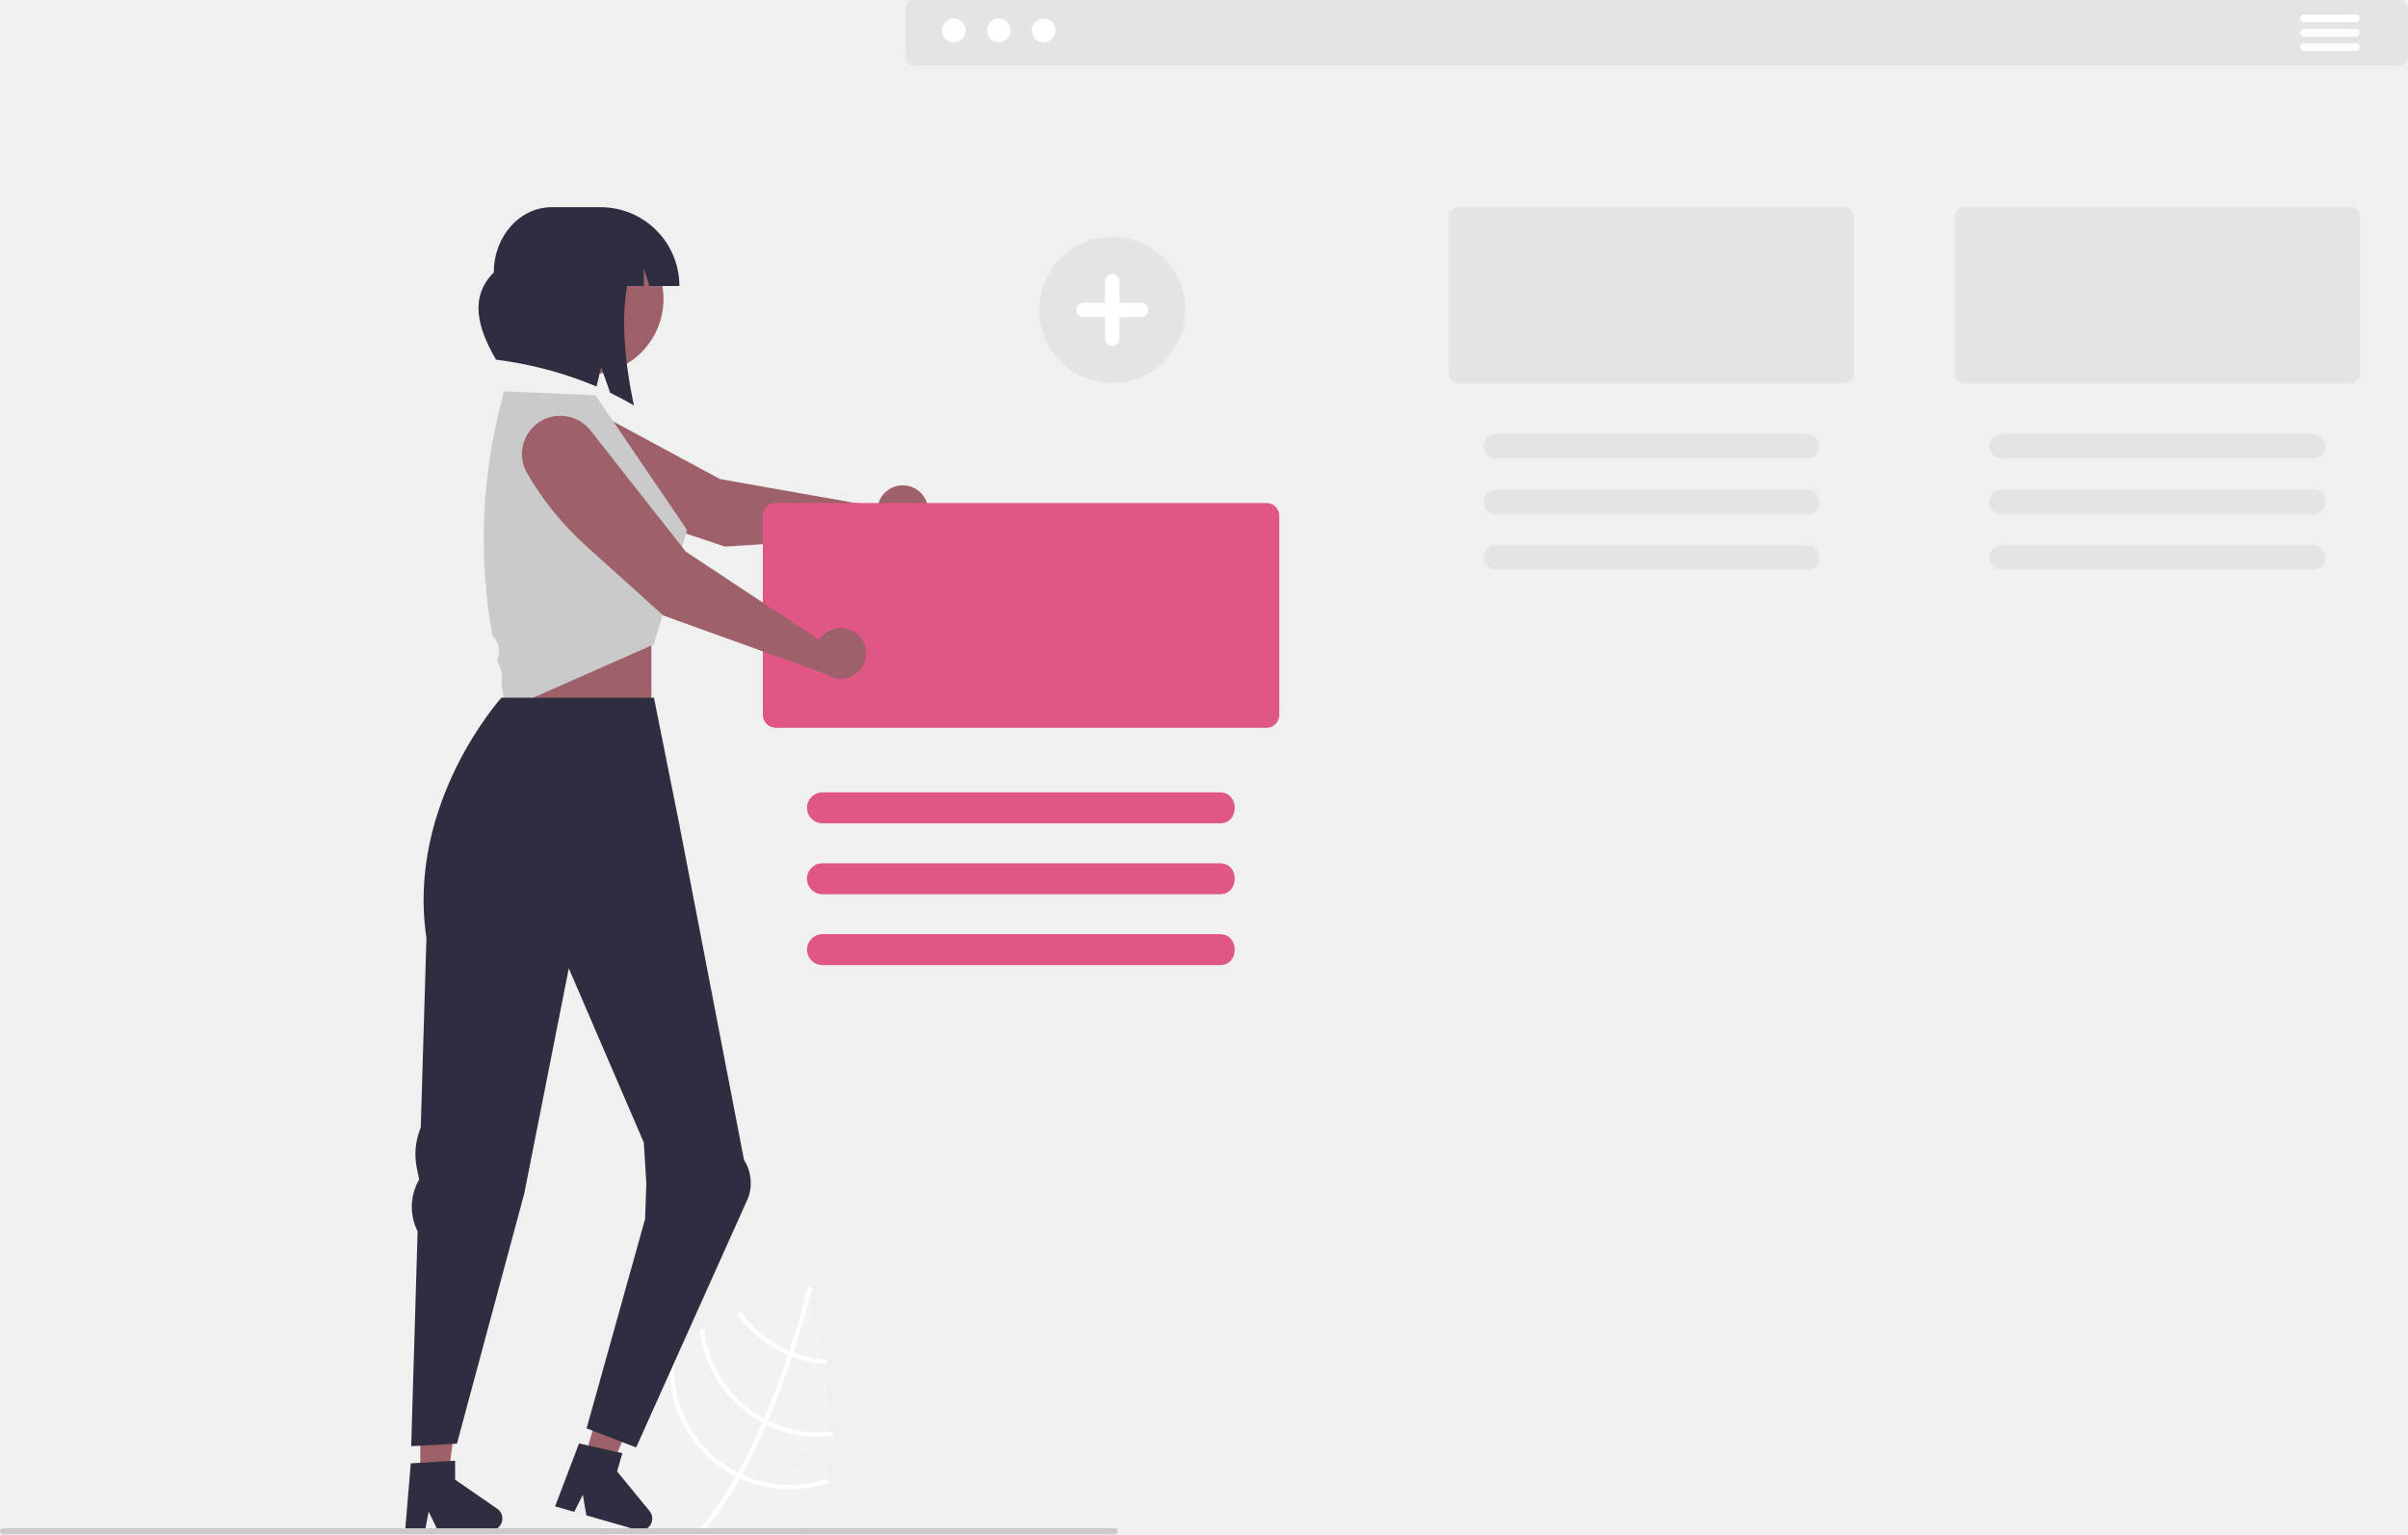
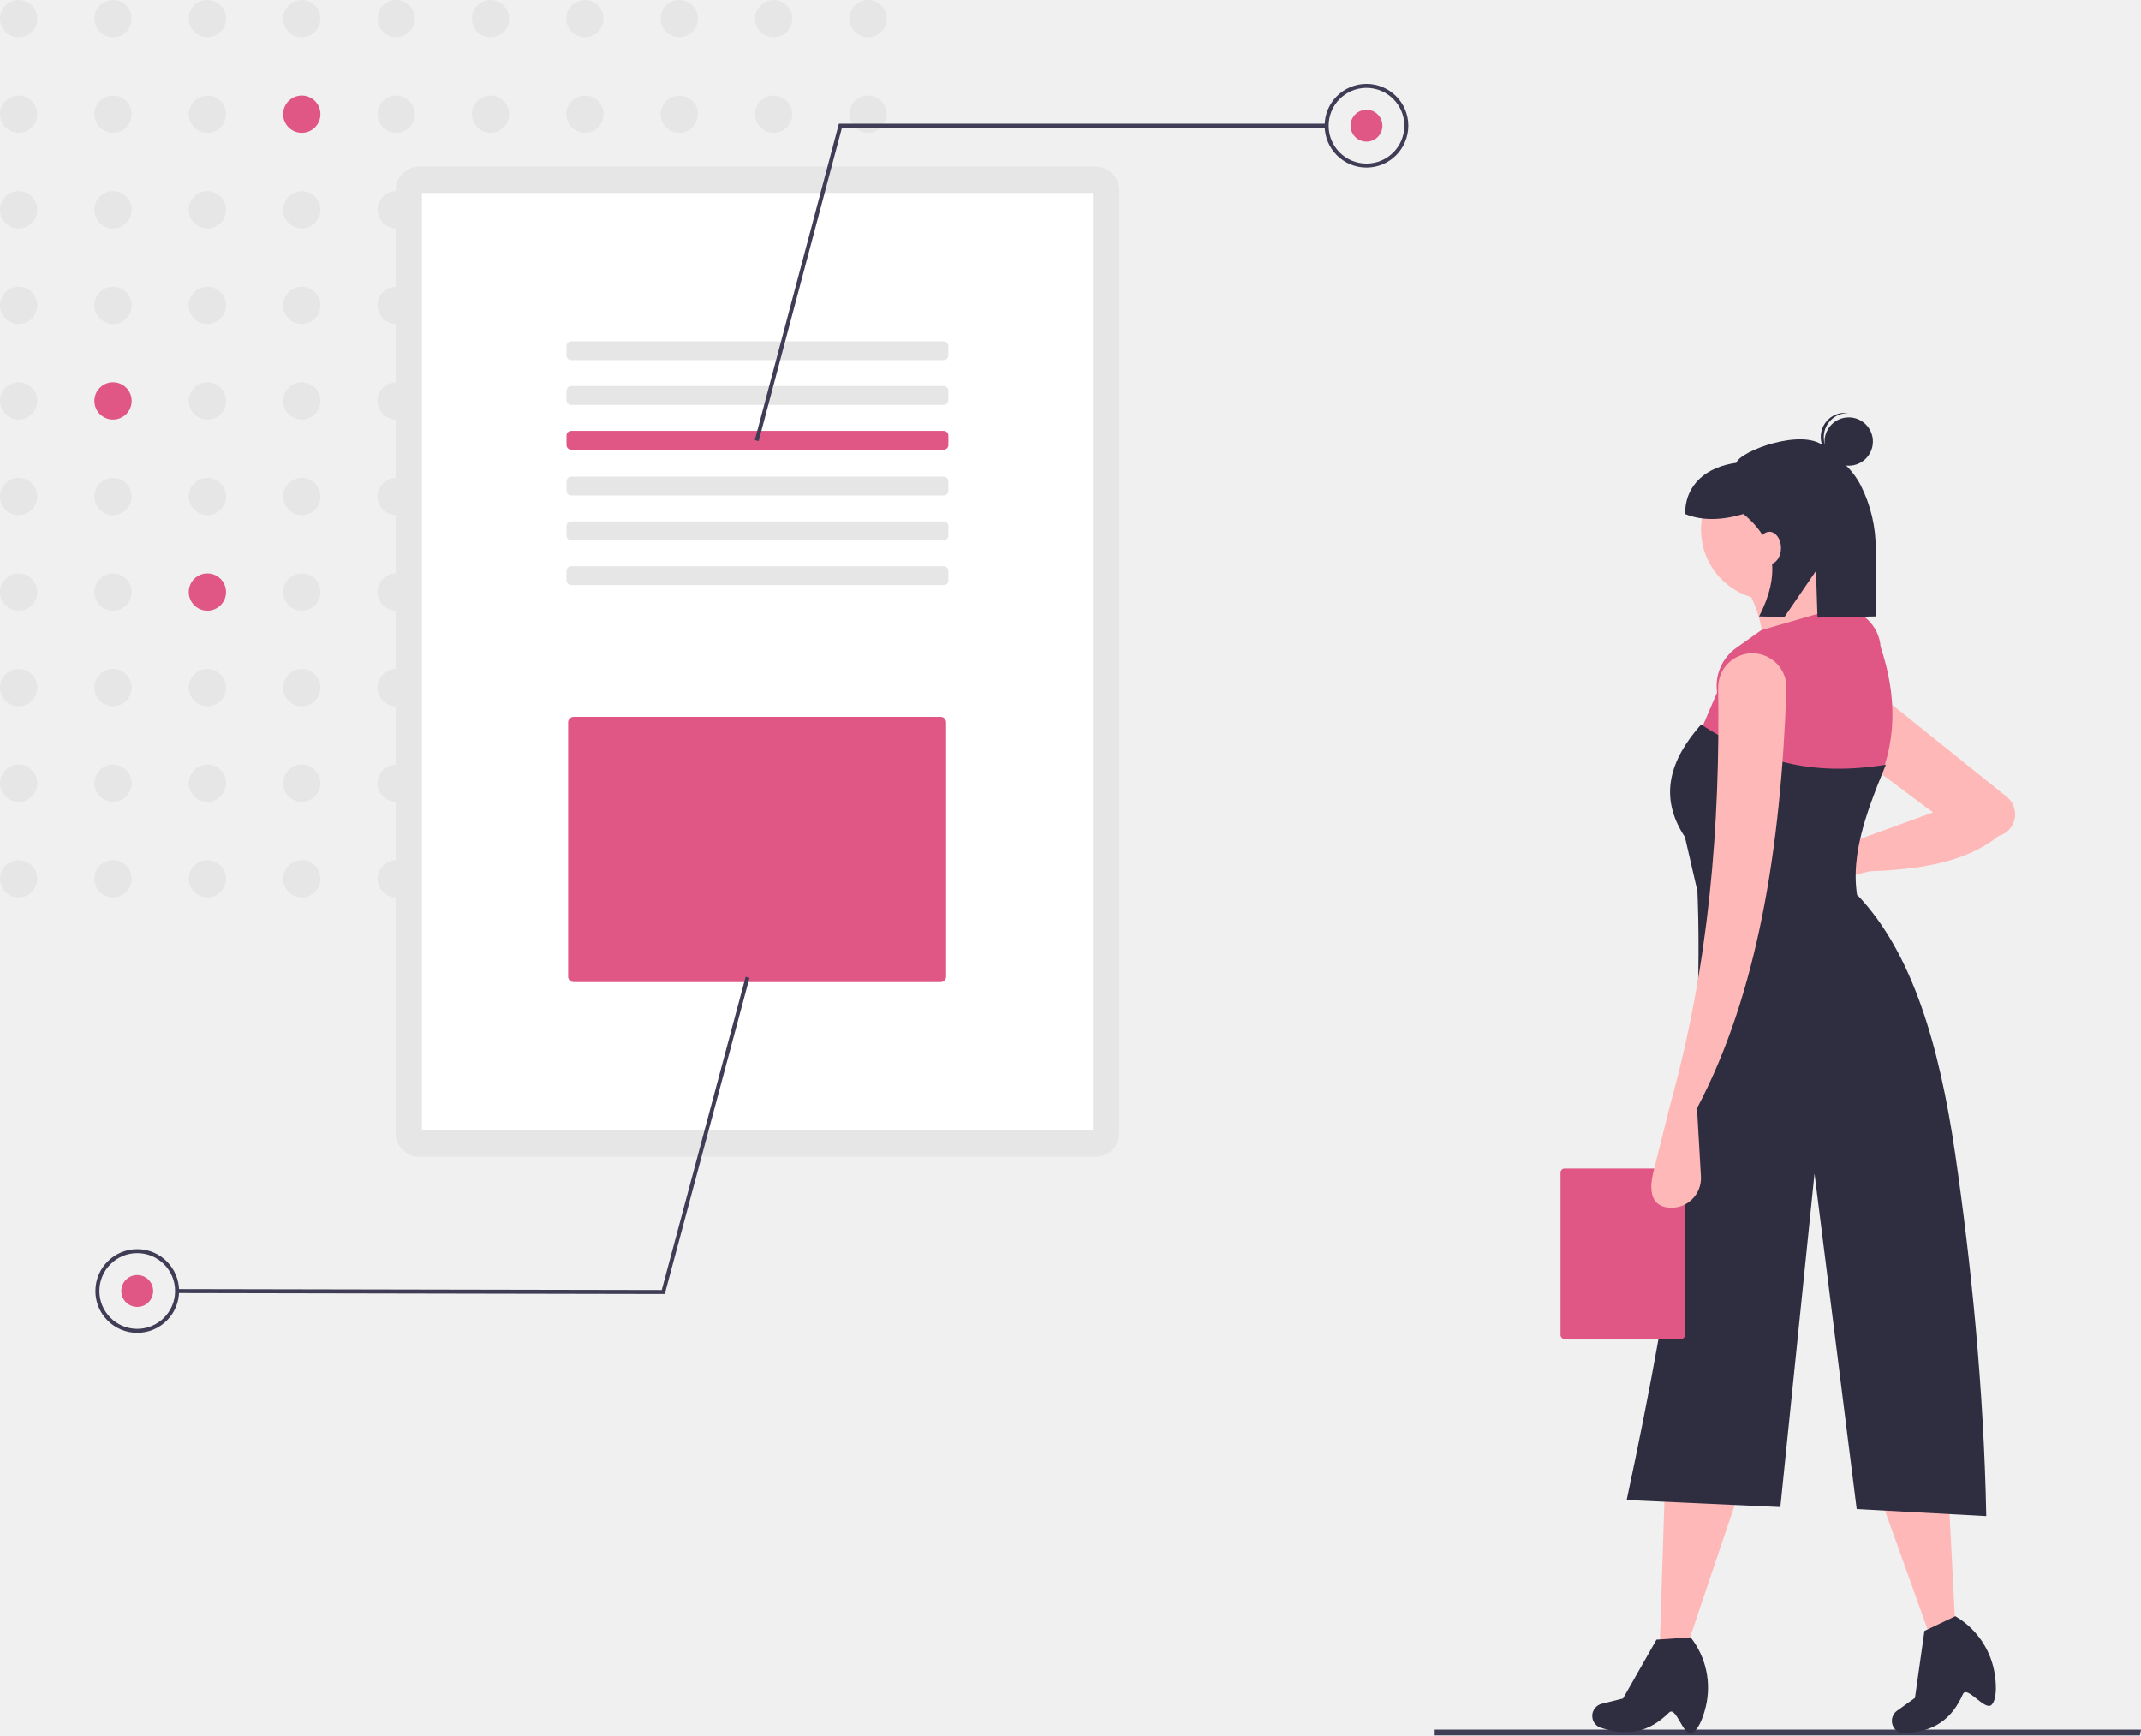
- <svg xmlns="http://www.w3.org/2000/svg" data-name="Layer 1" width="947.25" height="603.69" viewBox="0 0 947.25 603.69">
-   <path d="M452.655,713.275l-29,16.84,28.59-6.9c-.22,2.36-.52,4.68-.92,6.95-.11.63-.23,1.25-.36,1.87a51.878,51.878,0,0,1-5.25,14.92c-.48.86-.96,1.7-1.46,2.51-.48.82-.98,1.61-1.49,2.38H365.895c-.64-.77-1.25-1.57-1.81-2.38a35.976,35.976,0,0,1-6.18-26.62,44.968,44.968,0,0,1,1.2-5.63,51.568,51.568,0,0,1,1.83-5.57,73.442,73.442,0,0,1,4.41-9.35c3.52-6.34,9.01-12.06,15.48-17.14a108.069,108.069,0,0,1,9.78-6.8q.96-.615,1.95-1.2c1.01-.6,2.02-1.19,3.04-1.76,2.03-1.16,4.08-2.26,6.13-3.3.54-.28,1.07-.55,1.6-.81,4.45-2.22,8.88-4.21,13.1-5.96.53-.22,1.07-.44,1.6-.65a233.308,233.308,0,0,1,25.72-8.81s.03.08.08.25c.13.46.46,1.57.91,3.21,1.25,4.55,3.45,13.23,5.22,23.71.1.57.19,1.15.29,1.73a181.688,181.688,0,0,1,2.45,26.81c.01.56.01,1.11.01,1.67Z" transform="translate(-126.375 -148.155)" fill="#f2f2f2" />
-   <path d="M445.865,654.845c-.01.03-.11.52-.34,1.42-.19.75-.45,1.78-.79,3.06-1.17,4.47-3.25,11.96-6.21,20.98-.17.52-.35,1.06-.53,1.6-2.06,6.17-4.51,12.99-7.34,20-.71,1.76-1.42,3.49-2.15,5.18-.22.53-.44,1.05-.67,1.56q-4.65,10.77-9.57,19.71l-.83,1.49a134.524,134.524,0,0,1-13.19,19.62c-.67.82-1.35,1.61-2.04,2.38h-2.32c.7-.77,1.4-1.57,2.08-2.38a132.146,132.146,0,0,0,13.87-20.4c.28-.49.56-.98.83-1.48,3.53-6.41,6.74-13.11,9.61-19.75.23-.51.45-1.03.67-1.56,3.75-8.78,6.9-17.41,9.44-25.01.18-.54.36-1.08.53-1.61,3.7-11.22,6.02-20.02,6.91-23.54.12-.52.22-.93.29-1.21.07-.26.1-.41.11-.44l.81.19h.01Z" transform="translate(-126.375 -148.155)" fill="#fff" />
-   <path d="M451.485,683.165c-.51-.03-1.02-.08-1.53-.13a44.996,44.996,0,0,1-11.43-2.73c-.53-.21-1.07-.42-1.61-.65a45.858,45.858,0,0,1-4.28-2.11,45.276,45.276,0,0,1-14.61-12.87c-.13-.17-.26-.35-.38-.52q-.78.33-1.59.66c.12.17.24.34.37.51a46.766,46.766,0,0,0,15.39,13.7,48.307,48.307,0,0,0,4.57,2.24c.53.22,1.07.44,1.61.64a46.891,46.891,0,0,0,12.25,2.86c.5.05,1.01.09,1.51.12C451.665,684.295,451.575,683.725,451.485,683.165Z" transform="translate(-126.375 -148.155)" fill="#fff" />
-   <path d="M452.695,711.575a45.37,45.37,0,0,1-24.19-4.49q-.795-.375-1.56-.81a4.233,4.233,0,0,1-.47-.25,45.58,45.58,0,0,1-23.15-34.74c-.02-.17-.04-.35-.06-.52-.54.28-1.08.55-1.61.83.02.17.04.33.07.5a47.226,47.226,0,0,0,23.93,35.41c.2.11.41.23.62.33q.78.42,1.56.81a47.05,47.05,0,0,0,24.82,4.63c.45-.04.9-.09,1.35-.14,0-.57.01-1.13.01-1.7C453.575,711.485,453.135,711.535,452.695,711.575Z" transform="translate(-126.375 -148.155)" fill="#fff" />
-   <path d="M451.325,730.165a45.548,45.548,0,0,1-27.75.21,44.468,44.468,0,0,1-5.31-2.02c-.54-.24-1.07-.5-1.6-.77-.57-.28-1.13-.58-1.68-.88a45.675,45.675,0,0,1-23.39-42.39,43.763,43.763,0,0,1,.96-7.16c.03-.16.06-.32.1-.48-.66.41-1.32.82-1.97,1.24-.03.15-.06.29-.08.44a46.771,46.771,0,0,0-.73,9.79,47.253,47.253,0,0,0,24.28,40.03c.56.31,1.12.61,1.68.89.53.27,1.07.53,1.6.78a47.175,47.175,0,0,0,33.53,2.19c.37-.1.74-.22,1.11-.34.15-.64.28-1.28.4-1.92C452.095,729.915,451.715,730.045,451.325,730.165Z" transform="translate(-126.375 -148.155)" fill="#fff" />
-   <rect x="200.25" y="246.52" width="56" height="56" fill="#9e616a" />
-   <polygon points="165.326 581.214 176.36 581.213 181.608 538.656 165.324 538.657 165.326 581.214" fill="#9e616a" />
-   <path d="M321.985,741.805l-16.58-11.45v-7.47l-1.88.11-11.82.71-3.74.22-2.13,25.54-.07.85h7.83l.16-.85,1.24-6.54,3.17,6.54.41.85H319.335a4.679,4.679,0,0,0,4.67-4.66A4.671,4.671,0,0,0,321.985,741.805Z" transform="translate(-126.375 -148.155)" fill="#2f2e41" />
-   <polygon points="229.853 574.209 240.457 577.258 257.265 537.81 241.615 533.309 229.853 574.209" fill="#9e616a" />
-   <path d="M381.895,742.695l-12.77-15.59,2.07-7.18-1.84-.41-10.25-2.3-1.31-.29-3.65-.82-9.41,24.75,7.52,2.17,3.39-6.72,1.39,8.09,4.74,1.36,12.89,3.71,2.33.67a4.663,4.663,0,0,0,4.9-7.44Z" transform="translate(-126.375 -148.155)" fill="#2f2e41" />
-   <path d="M1070.355,148.155H485.895a3.28,3.28,0,0,0-3.27,3.28v19.25a3.28,3.28,0,0,0,3.27,3.28h584.46a3.28,3.28,0,0,0,3.27-3.28v-19.25A3.28,3.28,0,0,0,1070.355,148.155Z" transform="translate(-126.375 -148.155)" fill="#e4e4e4" />
-   <circle id="b5b16cf8-67a2-4f26-b1bf-3e43b6764a92" data-name="Ellipse 90" cx="375.249" cy="11.965" r="4.648" fill="#fff" />
-   <circle id="b66c556c-a3ce-485d-a169-682ae89102b6" data-name="Ellipse 91" cx="392.89" cy="11.965" r="4.648" fill="#fff" />
-   <circle id="b9ccba63-6bb8-47f6-85e8-d2b1a1d873e2" data-name="Ellipse 92" cx="410.533" cy="11.965" r="4.648" fill="#fff" />
-   <path d="M1053.065,153.915h-20.31a1.505,1.505,0,1,0,0,3.01h20.31a1.505,1.505,0,1,0,0-3.01Z" transform="translate(-126.375 -148.155)" fill="#fff" />
-   <path d="M1053.065,159.555h-20.31a1.505,1.505,0,1,0,0,3.01h20.31a1.505,1.505,0,1,0,0-3.01Z" transform="translate(-126.375 -148.155)" fill="#fff" />
-   <path d="M1053.065,165.195h-20.31a1.505,1.505,0,1,0,0,3.01h20.31a1.505,1.505,0,1,0,0-3.01Z" transform="translate(-126.375 -148.155)" fill="#fff" />
-   <path d="M1050.755,229.645H899.325a3.99,3.99,0,0,0-3.98,3.98v61.45a3.99,3.99,0,0,0,3.98,3.98h151.43a3.984,3.984,0,0,0,3.98-3.98v-61.45A3.984,3.984,0,0,0,1050.755,229.645Z" transform="translate(-126.375 -148.155)" fill="#e4e4e4" />
-   <path d="M1036.335,318.975H913.745a4.775,4.775,0,0,0,0,9.55H1036.335C1042.555,328.615,1042.495,318.885,1036.335,318.975Z" transform="translate(-126.375 -148.155)" fill="#e4e4e4" />
-   <path d="M1036.335,340.865H913.745a4.775,4.775,0,0,0,0,9.55H1036.335C1042.555,350.505,1042.495,340.775,1036.335,340.865Z" transform="translate(-126.375 -148.155)" fill="#e4e4e4" />
-   <path d="M1036.335,362.755H913.745a4.775,4.775,0,0,0,0,9.55H1036.335C1042.555,372.395,1042.495,362.665,1036.335,362.755Z" transform="translate(-126.375 -148.155)" fill="#e4e4e4" />
-   <path d="M851.755,229.645H700.325a3.99,3.99,0,0,0-3.98,3.98v61.45a3.99,3.99,0,0,0,3.98,3.98H851.755a3.984,3.984,0,0,0,3.98-3.98v-61.45A3.984,3.984,0,0,0,851.755,229.645Z" transform="translate(-126.375 -148.155)" fill="#e4e4e4" />
-   <path d="M837.335,318.975H714.745a4.775,4.775,0,0,0,0,9.55H837.335C843.555,328.615,843.495,318.885,837.335,318.975Z" transform="translate(-126.375 -148.155)" fill="#e4e4e4" />
-   <path d="M837.335,340.865H714.745a4.775,4.775,0,0,0,0,9.55H837.335C843.555,350.505,843.495,340.775,837.335,340.865Z" transform="translate(-126.375 -148.155)" fill="#e4e4e4" />
-   <path d="M837.335,362.755H714.745a4.775,4.775,0,0,0,0,9.55H837.335C843.555,372.395,843.495,362.665,837.335,362.755Z" transform="translate(-126.375 -148.155)" fill="#e4e4e4" />
-   <path d="M472.043,345.862a10.024,10.024,0,0,0-.423,1.747l-62.004-10.96-53.408-28.799a15.08,15.08,0,0,0-16.097,25.418l0,0A118.971,118.971,0,0,0,372.847,350.264l38.72,12.969,67.821-4.347a9.997,9.997,0,1,0-7.345-13.024Z" transform="translate(-126.375 -148.155)" fill="#9e616a" />
-   <path d="M624.555,346.055h-193.02a5.087,5.087,0,0,0-5.08,5.08v78.31a5.087,5.087,0,0,0,5.08,5.08h193.02A5.085,5.085,0,0,0,629.625,429.445v-78.31A5.085,5.085,0,0,0,624.555,346.055Z" transform="translate(-126.375 -148.155)" fill="#e05785" />
-   <path d="M606.175,459.915H449.915a6.09,6.09,0,0,0,0,12.18H606.175C614.105,472.205,614.025,459.805,606.175,459.915Z" transform="translate(-126.375 -148.155)" fill="#e05785" />
-   <path d="M606.175,487.815H449.915a6.09,6.09,0,0,0,0,12.18H606.175C614.105,500.105,614.025,487.705,606.175,487.815Z" transform="translate(-126.375 -148.155)" fill="#e05785" />
-   <path d="M606.175,515.725H449.915a6.085,6.085,0,1,0,0,12.17H606.175C614.105,528.005,614.025,515.615,606.175,515.725Z" transform="translate(-126.375 -148.155)" fill="#e05785" />
-   <circle cx="357.654" cy="265.793" r="29.729" transform="translate(-173.4942 303.9727) rotate(-61.33683)" fill="#9e616a" />
-   <path d="M362.625,229.675H343.421c-12.59,0-22.796,11.482-22.796,25.646-9.5,9.539-6.649,21.489.889,34.354a149.225,149.225,0,0,1,39.541,10.576l1.792-7.654,3.536,10.081q4.717,2.285,9.354,4.998c-3.608-16.951-5.093-33.863-2.616-47H379.625v-7.118l2.208,7.118h11.792V260.675A31,31,0,0,0,362.625,229.675Z" transform="translate(-126.375 -148.155)" fill="#2f2e41" />
-   <path d="M360.625,303.675,324.67,302.116l-.967,3.674a213.669,213.669,0,0,0-3.599,92.57l0,0h0a8.242,8.242,0,0,1,2.345,8.007l-.516,2.059.048.075a12.062,12.062,0,0,1,1.601,9.005v0l1.798,9.902L383.625,401.675l13-45Z" transform="translate(-126.375 -148.155)" fill="#cacaca" />
-   <path d="M449.732,398.519a10.024,10.024,0,0,0-1.084,1.434L396.144,365.196l-37.51-47.694a15.08,15.08,0,0,0-24.891,16.9l0,0a118.971,118.971,0,0,0,23.253,28.631l30.346,27.323,63.937,23.035a9.997,9.997,0,1,0-1.548-14.872Z" transform="translate(-126.375 -148.155)" fill="#9e616a" />
-   <path d="M563.908,298.82a28.735,28.735,0,1,1,28.735-28.735A28.735,28.735,0,0,1,563.908,298.82Z" transform="translate(-126.375 -148.155)" fill="#e4e4e4" />
-   <path d="M575.247,267.25h-8.504v-8.504a2.835,2.835,0,0,0-5.669,0V267.25h-8.504a2.835,2.835,0,0,0,0,5.669h8.504v8.504a2.835,2.835,0,0,0,5.669,0v-8.504h8.504a2.835,2.835,0,1,0,0-5.669Z" transform="translate(-126.375 -148.155)" fill="#fff" />
-   <path d="M420.614,619.614a16.874,16.874,0,0,0-1.57-15.088L393.625,472.675l-10-50h-60s-37.5,41.5-29.5,94.5l-2.239,74.64a27.448,27.448,0,0,0-1.503,16.186l.891,4.222-.344.636a21.334,21.334,0,0,0-.269,19.772L288.125,717.175l18-1,26.5-98.5,17.5-88.5,29.5,68.5,1,16-.485,14.103L357.125,710.175l19.5,7.5Z" transform="translate(-126.375 -148.155)" fill="#2f2e41" />
-   <path d="M566.055,750.655a1.193,1.193,0,0,1-1.19,1.19H127.565a1.19,1.19,0,0,1,0-2.38H564.865A1.187,1.187,0,0,1,566.055,750.655Z" transform="translate(-126.375 -148.155)" fill="#cacaca" />
+ <svg xmlns="http://www.w3.org/2000/svg" data-name="Layer 1" width="782.39" height="634.123" viewBox="0 0 782.39 634.123">
+   <polygon points="782.009 634.123 524.27 634.123 524.27 632.017 782.39 632.017 782.009 634.123" fill="#3f3d56" />
+   <circle cx="6.813" cy="6.814" r="6.813" fill="#e6e6e6" />
+   <circle cx="41.302" cy="6.814" r="6.813" fill="#e6e6e6" />
+   <circle cx="75.791" cy="6.814" r="6.813" fill="#e6e6e6" />
+   <circle cx="110.28" cy="6.814" r="6.813" fill="#e6e6e6" />
+   <circle cx="144.769" cy="6.814" r="6.813" fill="#e6e6e6" />
+   <circle cx="179.258" cy="6.814" r="6.813" fill="#e6e6e6" />
+   <circle cx="213.747" cy="6.814" r="6.813" fill="#e6e6e6" />
+   <circle cx="248.236" cy="6.814" r="6.813" fill="#e6e6e6" />
+   <circle cx="282.725" cy="6.814" r="6.813" fill="#e6e6e6" />
+   <circle cx="317.214" cy="6.814" r="6.813" fill="#e6e6e6" />
+   <circle cx="6.813" cy="41.736" r="6.813" fill="#e6e6e6" />
+   <circle cx="41.302" cy="41.736" r="6.813" fill="#e6e6e6" />
+   <circle cx="75.791" cy="41.736" r="6.813" fill="#e6e6e6" />
+   <circle cx="110.28" cy="41.736" r="6.813" fill="#e05785" />
+   <circle cx="144.769" cy="41.736" r="6.813" fill="#e6e6e6" />
+   <circle cx="179.258" cy="41.736" r="6.813" fill="#e6e6e6" />
+   <circle cx="213.747" cy="41.736" r="6.813" fill="#e6e6e6" />
+   <circle cx="248.236" cy="41.736" r="6.813" fill="#e6e6e6" />
+   <circle cx="282.725" cy="41.736" r="6.813" fill="#e6e6e6" />
+   <circle cx="317.214" cy="41.736" r="6.813" fill="#e6e6e6" />
+   <circle cx="6.813" cy="76.658" r="6.813" fill="#e6e6e6" />
+   <circle cx="41.302" cy="76.658" r="6.813" fill="#e6e6e6" />
+   <circle cx="75.791" cy="76.658" r="6.813" fill="#e6e6e6" />
+   <circle cx="110.28" cy="76.658" r="6.813" fill="#e6e6e6" />
+   <circle cx="144.769" cy="76.658" r="6.813" fill="#e6e6e6" />
+   <circle cx="179.258" cy="76.658" r="6.813" fill="#e6e6e6" />
+   <circle cx="213.747" cy="76.658" r="6.813" fill="#e6e6e6" />
+   <circle cx="248.236" cy="76.658" r="6.813" fill="#e6e6e6" />
+   <circle cx="282.725" cy="76.658" r="6.813" fill="#e6e6e6" />
+   <circle cx="317.214" cy="76.658" r="6.813" fill="#e6e6e6" />
+   <circle cx="6.813" cy="111.58" r="6.813" fill="#e6e6e6" />
+   <circle cx="41.302" cy="111.58" r="6.813" fill="#e6e6e6" />
+   <circle cx="75.791" cy="111.58" r="6.813" fill="#e6e6e6" />
+   <circle cx="110.28" cy="111.58" r="6.813" fill="#e6e6e6" />
+   <circle cx="144.769" cy="111.58" r="6.813" fill="#e6e6e6" />
+   <circle cx="179.258" cy="111.58" r="6.813" fill="#e6e6e6" />
+   <circle cx="213.747" cy="111.58" r="6.813" fill="#e6e6e6" />
+   <circle cx="248.236" cy="111.58" r="6.813" fill="#e6e6e6" />
+   <circle cx="282.725" cy="111.58" r="6.813" fill="#e6e6e6" />
+   <circle cx="317.214" cy="111.58" r="6.813" fill="#e6e6e6" />
+   <circle cx="6.813" cy="146.502" r="6.813" fill="#e6e6e6" />
+   <circle cx="41.302" cy="146.502" r="6.813" fill="#e05785" />
+   <circle cx="75.791" cy="146.502" r="6.813" fill="#e6e6e6" />
+   <circle cx="110.28" cy="146.502" r="6.813" fill="#e6e6e6" />
+   <circle cx="144.769" cy="146.502" r="6.813" fill="#e6e6e6" />
+   <circle cx="179.258" cy="146.502" r="6.813" fill="#e6e6e6" />
+   <circle cx="213.747" cy="146.502" r="6.813" fill="#e6e6e6" />
+   <circle cx="248.236" cy="146.502" r="6.813" fill="#e6e6e6" />
+   <circle cx="282.725" cy="146.502" r="6.813" fill="#e6e6e6" />
+   <circle cx="317.214" cy="146.502" r="6.813" fill="#e6e6e6" />
+   <circle cx="6.813" cy="181.424" r="6.813" fill="#e6e6e6" />
+   <circle cx="41.302" cy="181.424" r="6.813" fill="#e6e6e6" />
+   <circle cx="75.791" cy="181.424" r="6.813" fill="#e6e6e6" />
+   <circle cx="110.28" cy="181.424" r="6.813" fill="#e6e6e6" />
+   <circle cx="144.769" cy="181.424" r="6.813" fill="#e6e6e6" />
+   <circle cx="179.258" cy="181.424" r="6.813" fill="#e6e6e6" />
+   <circle cx="213.747" cy="181.424" r="6.813" fill="#e6e6e6" />
+   <circle cx="248.236" cy="181.424" r="6.813" fill="#e6e6e6" />
+   <circle cx="282.725" cy="181.424" r="6.813" fill="#e6e6e6" />
+   <circle cx="317.214" cy="181.424" r="6.813" fill="#e6e6e6" />
+   <circle cx="6.813" cy="216.346" r="6.813" fill="#e6e6e6" />
+   <circle cx="41.302" cy="216.346" r="6.813" fill="#e6e6e6" />
+   <circle cx="75.791" cy="216.346" r="6.813" fill="#e05785" />
+   <circle cx="110.28" cy="216.346" r="6.813" fill="#e6e6e6" />
+   <circle cx="144.769" cy="216.346" r="6.813" fill="#e6e6e6" />
+   <circle cx="179.258" cy="216.346" r="6.813" fill="#e6e6e6" />
+   <circle cx="213.747" cy="216.346" r="6.813" fill="#e6e6e6" />
+   <circle cx="248.236" cy="216.346" r="6.813" fill="#e6e6e6" />
+   <circle cx="282.725" cy="216.346" r="6.813" fill="#e6e6e6" />
+   <circle cx="317.214" cy="216.346" r="6.813" fill="#e6e6e6" />
+   <circle cx="6.813" cy="251.268" r="6.813" fill="#e6e6e6" />
+   <circle cx="41.302" cy="251.268" r="6.813" fill="#e6e6e6" />
+   <circle cx="75.791" cy="251.268" r="6.813" fill="#e6e6e6" />
+   <circle cx="110.28" cy="251.268" r="6.813" fill="#e6e6e6" />
+   <circle cx="144.769" cy="251.268" r="6.813" fill="#e6e6e6" />
+   <circle cx="179.258" cy="251.268" r="6.813" fill="#e6e6e6" />
+   <circle cx="213.747" cy="251.268" r="6.813" fill="#e6e6e6" />
+   <circle cx="248.236" cy="251.268" r="6.813" fill="#e6e6e6" />
+   <circle cx="282.725" cy="251.268" r="6.813" fill="#e6e6e6" />
+   <circle cx="317.214" cy="251.268" r="6.813" fill="#e6e6e6" />
+   <circle cx="6.813" cy="286.19" r="6.813" fill="#e6e6e6" />
+   <circle cx="41.302" cy="286.19" r="6.813" fill="#e6e6e6" />
+   <circle cx="75.791" cy="286.19" r="6.813" fill="#e6e6e6" />
+   <circle cx="110.28" cy="286.19" r="6.813" fill="#e6e6e6" />
+   <circle cx="144.769" cy="286.19" r="6.813" fill="#e6e6e6" />
+   <circle cx="179.258" cy="286.19" r="6.813" fill="#e6e6e6" />
+   <circle cx="213.747" cy="286.19" r="6.813" fill="#e6e6e6" />
+   <circle cx="248.236" cy="286.19" r="6.813" fill="#e6e6e6" />
+   <circle cx="282.725" cy="286.19" r="6.813" fill="#e6e6e6" />
+   <circle cx="317.214" cy="286.19" r="6.813" fill="#e6e6e6" />
+   <circle cx="6.813" cy="321.112" r="6.813" fill="#e6e6e6" />
+   <circle cx="41.302" cy="321.112" r="6.813" fill="#e6e6e6" />
+   <circle cx="75.791" cy="321.112" r="6.813" fill="#e6e6e6" />
+   <circle cx="110.28" cy="321.112" r="6.813" fill="#e6e6e6" />
+   <circle cx="144.769" cy="321.112" r="6.813" fill="#e6e6e6" />
+   <circle cx="179.258" cy="321.112" r="6.813" fill="#e6e6e6" />
+   <circle cx="213.747" cy="321.112" r="6.813" fill="#e6e6e6" />
+   <circle cx="248.236" cy="321.112" r="6.813" fill="#e6e6e6" />
+   <circle cx="282.725" cy="321.112" r="6.813" fill="#e6e6e6" />
+   <circle cx="317.214" cy="321.112" r="6.813" fill="#e6e6e6" />
+   <path d="M609.209,193.831a8.614,8.614,0,0,1,8.614,8.614V547.004a8.614,8.614,0,0,1-8.614,8.614H361.988a8.614,8.614,0,0,1-8.614-8.614V202.444a8.614,8.614,0,0,1,8.614-8.614H609.209" transform="translate(-208.805 -132.9387)" fill="#e6e6e6" />
+   <path d="M362.991,546.001H608.206V203.447H362.991Z" transform="translate(-208.805 -132.9387)" fill="#fff" />
+   <path d="M553.649,257.643a1.723,1.723,0,0,1,1.723,1.723v3.446a1.723,1.723,0,0,1-1.723,1.723H417.548a1.723,1.723,0,0,1-1.723-1.723v-3.446a1.723,1.723,0,0,1,1.723-1.723h136.101" transform="translate(-208.805 -132.9387)" fill="#e6e6e6" />
+   <path d="M553.649,274.009a1.723,1.723,0,0,1,1.723,1.723v3.446a1.723,1.723,0,0,1-1.723,1.723H417.548a1.723,1.723,0,0,1-1.723-1.723v-3.446a1.723,1.723,0,0,1,1.723-1.723h136.101" transform="translate(-208.805 -132.9387)" fill="#e6e6e6" />
+   <path d="M553.649,290.376a1.723,1.723,0,0,1,1.723,1.723v3.446a1.723,1.723,0,0,1-1.723,1.723H417.548a1.723,1.723,0,0,1-1.723-1.723v-3.446A1.723,1.723,0,0,1,417.548,290.376h136.101" transform="translate(-208.805 -132.9387)" fill="#e05785" />
+   <path d="M553.649,307.101a1.723,1.723,0,0,1,1.723,1.723v3.446a1.723,1.723,0,0,1-1.723,1.723H417.548a1.723,1.723,0,0,1-1.723-1.723v-3.446a1.723,1.723,0,0,1,1.723-1.723h136.101" transform="translate(-208.805 -132.9387)" fill="#e6e6e6" />
+   <path d="M553.649,323.467a1.723,1.723,0,0,1,1.723,1.723v3.446a1.723,1.723,0,0,1-1.723,1.723H417.548a1.723,1.723,0,0,1-1.723-1.723v-3.446a1.723,1.723,0,0,1,1.723-1.723h136.101" transform="translate(-208.805 -132.9387)" fill="#e6e6e6" />
+   <path d="M553.649,339.834a1.723,1.723,0,0,1,1.723,1.723v3.446a1.723,1.723,0,0,1-1.723,1.723H417.548a1.723,1.723,0,0,1-1.723-1.723v-3.446a1.723,1.723,0,0,1,1.723-1.723h136.101" transform="translate(-208.805 -132.9387)" fill="#e6e6e6" />
+   <path d="M418.417,394.89a2.002,2.002,0,0,0-2,2v92.916a2.002,2.002,0,0,0,2,2H552.548a2.002,2.002,0,0,0,2-2V396.89a2.002,2.002,0,0,0-2-2Z" transform="translate(-208.805 -132.9387)" fill="#e05785" />
+   <polygon points="277.241 161.182 275.833 160.808 306.56 45.221 484.785 45.221 484.785 46.678 307.679 46.678 277.241 161.182" fill="#3f3d56" />
+   <path d="M708.153,194.179a15.291,15.291,0,1,1,15.291-15.291A15.308,15.308,0,0,1,708.153,194.179Zm0-29.126a13.835,13.835,0,1,0,13.835,13.835A13.85,13.85,0,0,0,708.153,165.054Z" transform="translate(-208.805 -132.9387)" fill="#3f3d56" />
+   <circle cx="499.348" cy="45.95" r="5.825" fill="#e05785" />
+   <polygon points="272.477 356.941 273.884 357.317 242.937 472.845 64.712 472.504 64.715 471.047 241.82 471.387 272.477 356.941" fill="#3f3d56" />
+   <path d="M258.985,589.395A15.291,15.291,0,1,1,243.664,604.657,15.308,15.308,0,0,1,258.985,589.395Zm-.056,29.125a13.835,13.835,0,1,0-13.808-13.861A13.85,13.85,0,0,0,258.929,618.521Z" transform="translate(-208.805 -132.9387)" fill="#3f3d56" />
+   <circle cx="50.15" cy="471.748" r="5.825" fill="#e05785" />
+   <polygon points="616.828 600.594 606.551 600.594 608.386 543.702 635.548 545.17 616.828 600.594" fill="#ffb8b8" />
+   <path d="M827.036,766.229c-3.102,1.416-5.7-10.055-8.317-7.483-7.319,7.193-14.882,8.759-24.651,5.619l-.226-.038a4.575,4.575,0,0,1-2.884-5.962h0a4.575,4.575,0,0,1,3.174-2.832l7.784-1.946,12.222-21.494,12.477-.843h0a29.808,29.808,0,0,1,5.513,25.429C830.995,761.299,829.247,765.22,827.036,766.229Z" transform="translate(-208.805 -132.9387)" fill="#2f2e41" />
+   <polygon points="714.467 593.074 704.91 596.854 685.691 543.275 711.489 534.65 714.467 593.074" fill="#ffb8b8" />
+   <path d="M936.601,755.901c-2.364,2.457-8.999-7.253-10.486-3.9-4.161,9.38-10.617,13.618-20.857,14.291l-.224.048a4.575,4.575,0,0,1-4.875-4.484h0a4.575,4.575,0,0,1,1.91-3.801l6.523-4.672L912.052,728.901l11.292-5.373h0a29.808,29.808,0,0,1,14.479,21.619C938.47,749.861,938.287,754.149,936.601,755.901Z" transform="translate(-208.805 -132.9387)" fill="#2f2e41" />
+   <path d="M892.071,451.3l-15.778,4.057a8.258,8.258,0,0,1-10.308-7.68v0a8.258,8.258,0,0,1,8.518-8.571l13.898.448,26.781-9.752L889.869,410.925l2.936-26.427,49.331,39.604a8.195,8.195,0,0,1,3.044,5.806h0a8.195,8.195,0,0,1-6.009,8.487C927.613,447.828,910.773,450.718,892.071,451.3Z" transform="translate(-208.805 -132.9387)" fill="#ffb8b8" />
+   <circle cx="647.296" cy="193.566" r="25.693" fill="#ffb8b8" />
+   <path d="M887.667,361.741l-34.502,13.948a46.631,46.631,0,0,0-8.075-30.832l28.629-6.607C873.347,346.994,878.075,354.81,887.667,361.741Z" transform="translate(-208.805 -132.9387)" fill="#ffb8b8" />
+   <path d="M893.907,421.569c-27.812,2.226-43.025-1.467-66.435-15.049l8.809-20.554h0a17.001,17.001,0,0,1,7.003-16.278l9.146-6.479,27.895-8.075,1.251.063A15.269,15.269,0,0,1,896.039,369.276C902.099,387.386,902.138,404.893,893.907,421.569Z" transform="translate(-208.805 -132.9387)" fill="#e05785" />
+   <path d="M888.401,464.513l-59.461-6.607-4.405-19.086c-9.763-14.738-5.502-28.237,5.873-41.109,20.733,13.306,39.978,19.056,67.536,14.682C890.615,430.216,883.847,447.733,888.401,464.513Z" transform="translate(-208.805 -132.9387)" fill="#2f2e41" />
+   <path d="M934.648,686.942l-47.349-2.569L871.884,561.78,859.404,683.638,803.247,681.069c17.131-80.111,29.031-156.163,25.693-226.099l58.727,5.139C907.57,481.094,917.453,514.594,923.27,554.439S933.776,640.475,934.648,686.942Z" transform="translate(-208.805 -132.9387)" fill="#2f2e41" />
+   <circle cx="675.58" cy="161.345" r="8.831" fill="#2f2e41" />
+   <path d="M875.285,292.122a8.824,8.824,0,0,1,8.827-8.254c-.182-.023-.363-.051-.549-.063a8.831,8.831,0,0,0-1.133,17.626c.186.012.369.007.553.008A8.824,8.824,0,0,1,875.285,292.122Z" transform="translate(-208.805 -132.9387)" fill="#2f2e41" />
+   <path d="M875.235,295.893c-7.876-6.534-30.467,1.77-31.925,6.163-10.651,1.451-18.715,7.666-18.715,18.715v0c6.332,2.594,13.534,2.274,21.319,0,12.41,10.113,13.261,22.827,5.713,37.429l9.285.186,11.509-16.821.55,17.062,21.283-.427V333.749a51.121,51.121,0,0,0-5.458-23.42C885.481,303.885,880.334,300.123,875.235,295.893Z" transform="translate(-208.805 -132.9387)" fill="#2f2e41" />
+   <ellipse cx="646.611" cy="200.241" rx="4.223" ry="5.912" fill="#ffb8b8" />
+   <path d="M823.113,559.928a1.483,1.483,0,0,1,1.483,1.483v59.319a1.483,1.483,0,0,1-1.483,1.483h-42.562a1.483,1.483,0,0,1-1.483-1.483V561.411a1.483,1.483,0,0,1,1.483-1.483h42.562" transform="translate(-208.805 -132.9387)" fill="#e05785" />
+   <path d="M828.94,537.922l1.437,24.913a10.819,10.819,0,0,1-12.375,11.327h0c-6.33-.931-6.473-7.121-4.922-13.328l5.912-23.647c14.502-51.998,18.417-103.036,17.684-152.812A12.498,12.498,0,0,1,849.51,371.662h0A12.491,12.491,0,0,1,861.631,384.589C859.578,443.039,851.053,496.119,828.94,537.922Z" transform="translate(-208.805 -132.9387)" fill="#ffb8b8" />
</svg>
